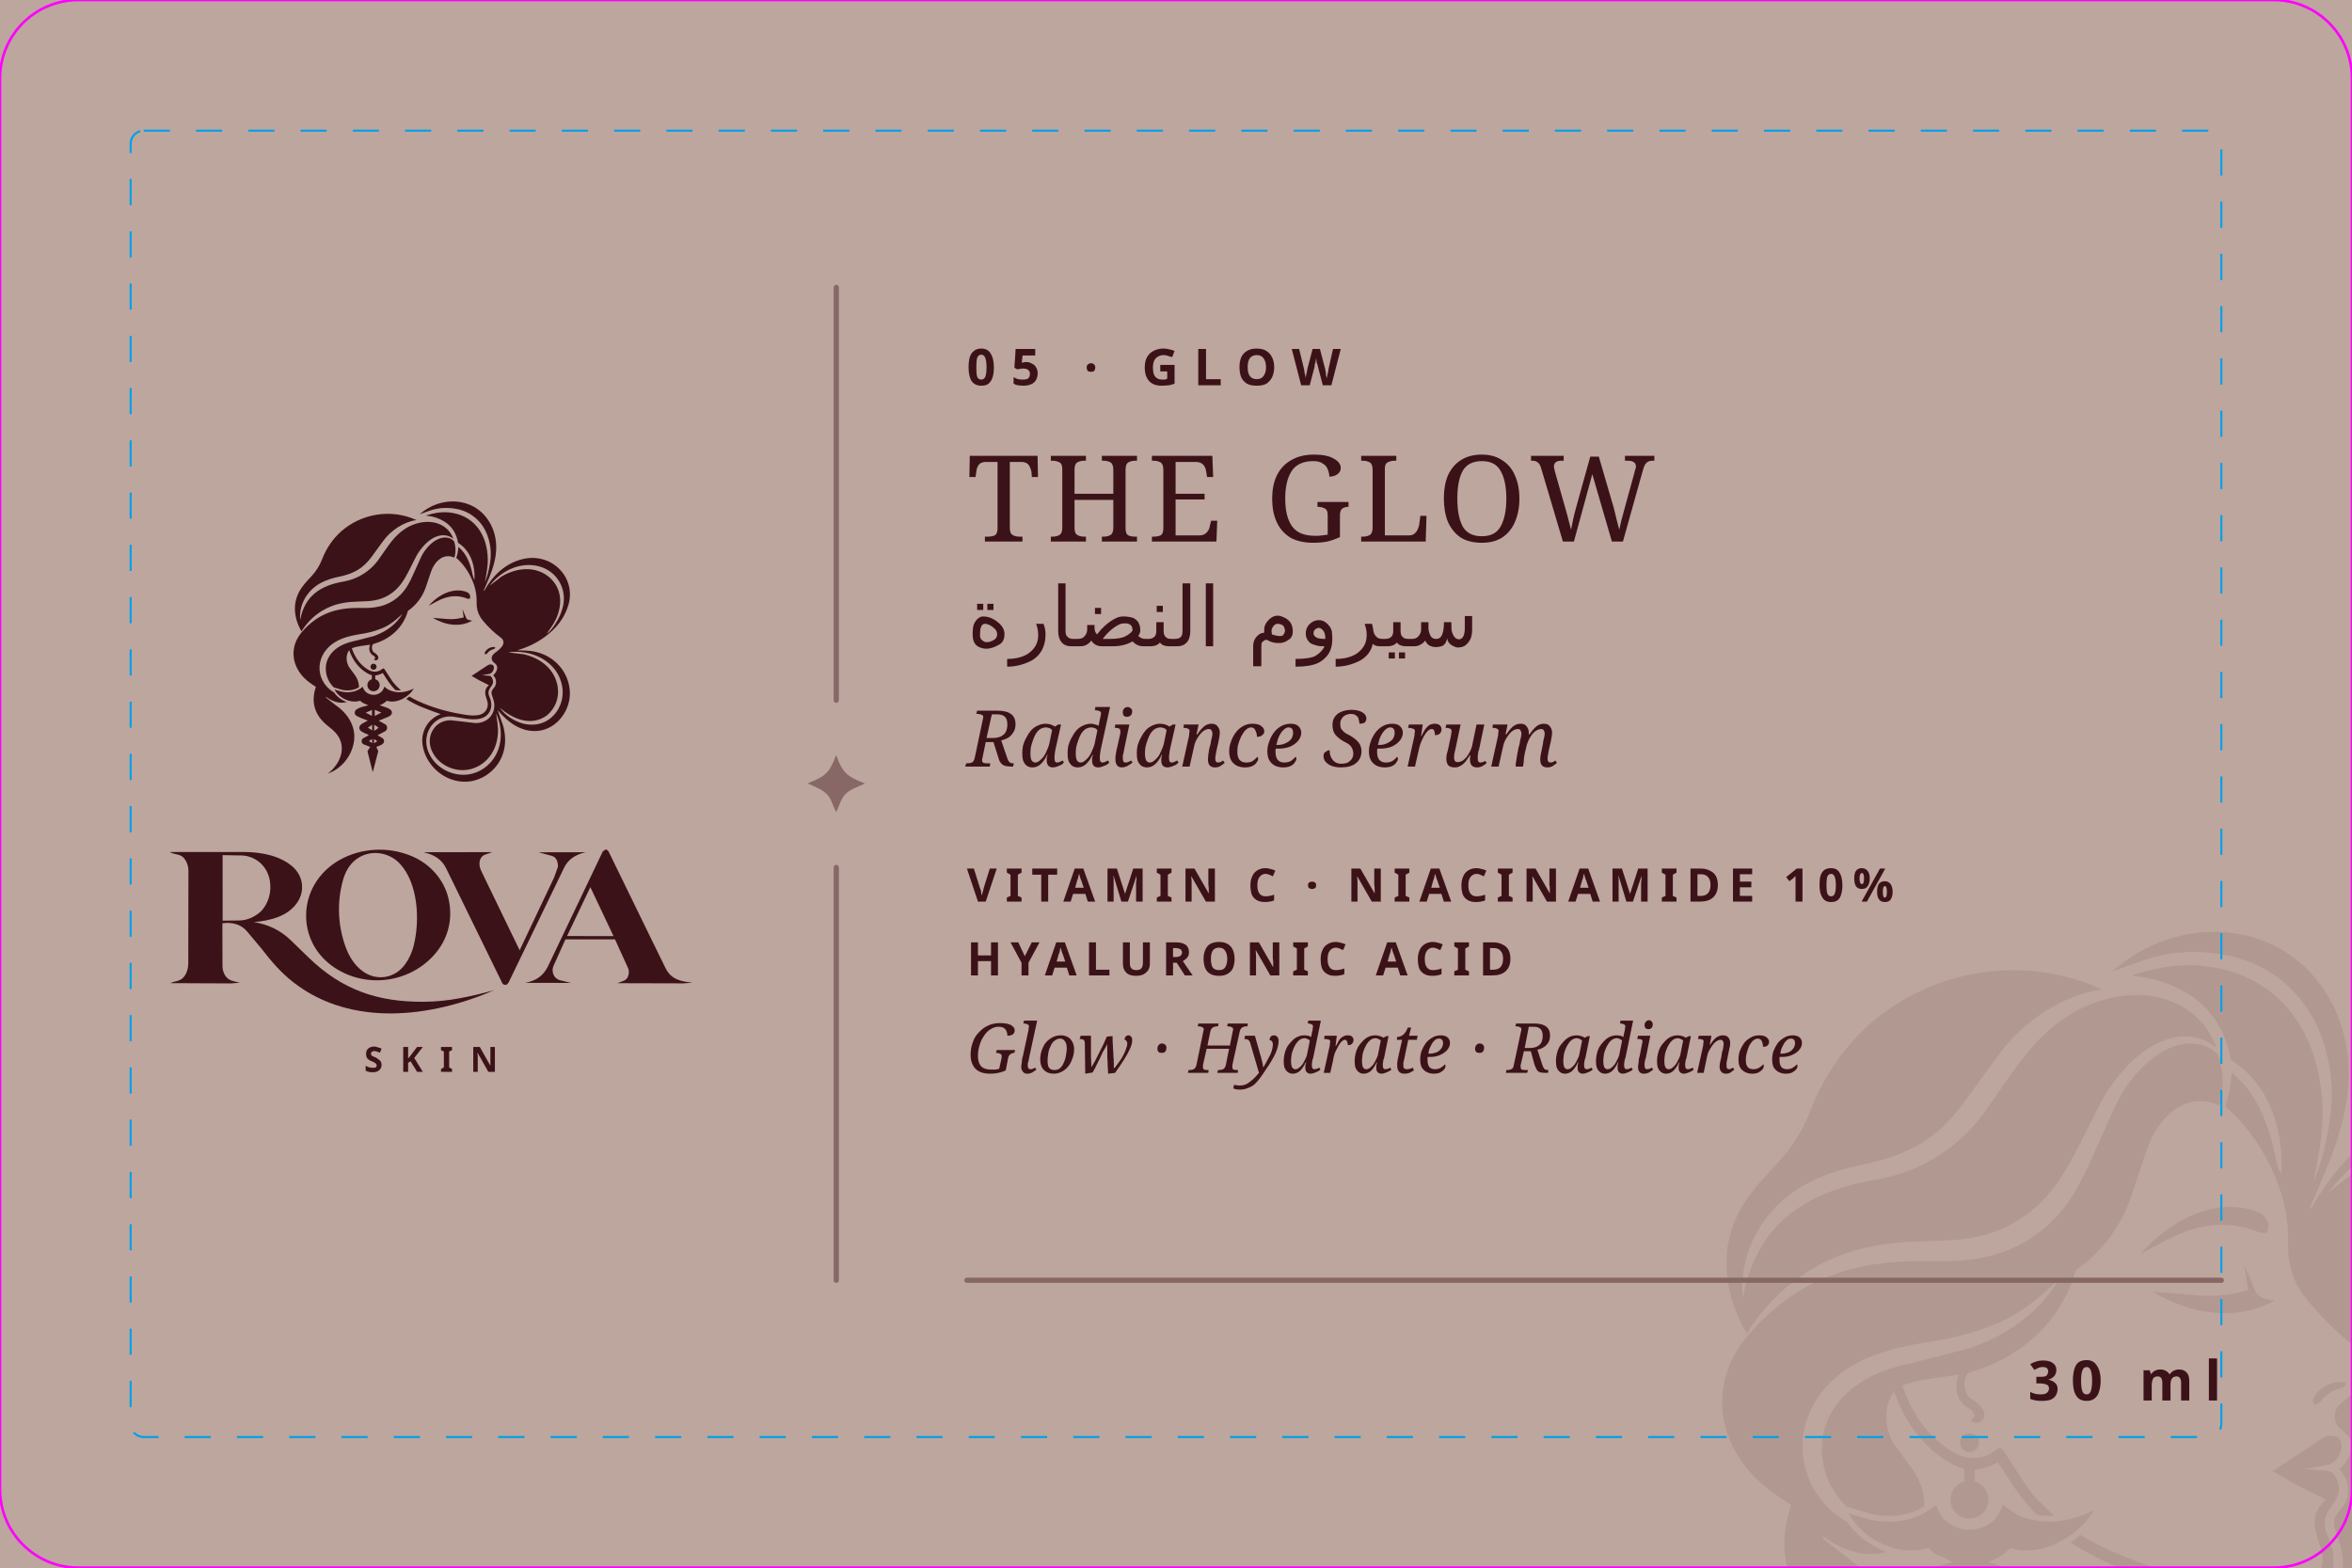
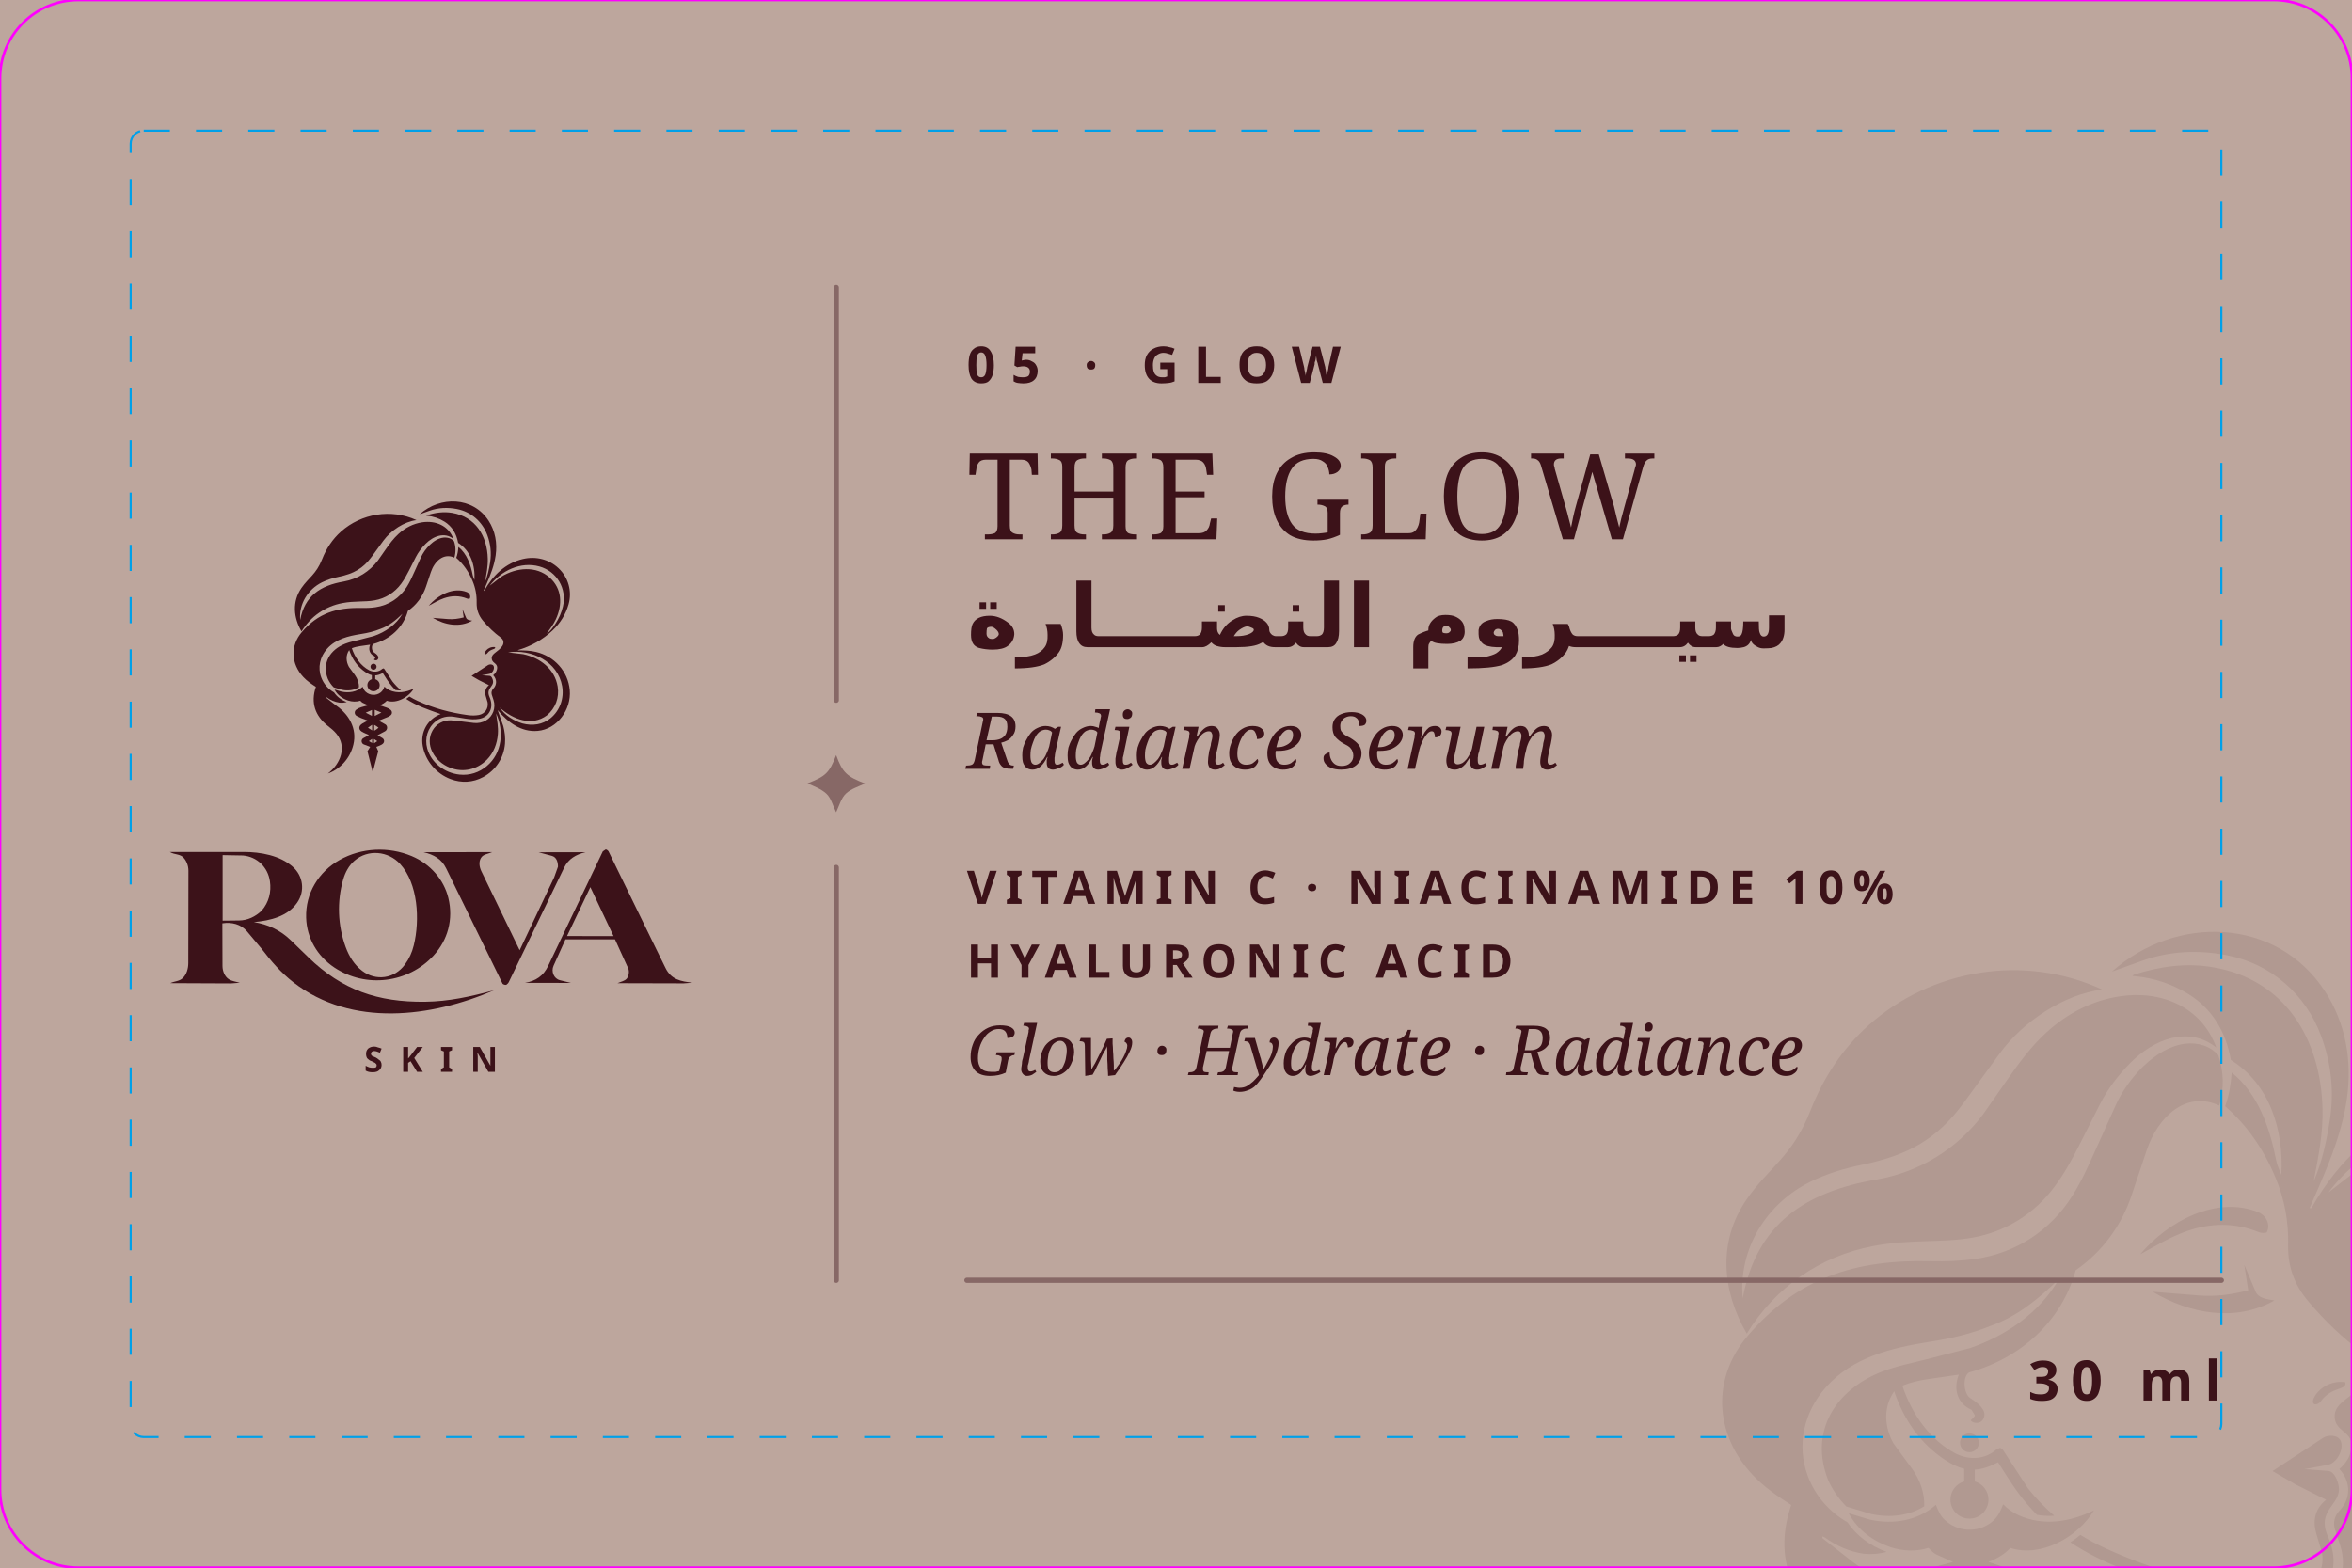
<svg xmlns="http://www.w3.org/2000/svg" width="90mm" height="60mm" viewBox="0 0 90 60">
  <defs>
    <clipPath id="clip0">
      <rect x="-3" y="-3" width="96" height="66" />
    </clipPath>
  </defs>
  <g id="Background">
    <rect x="-3" y="-3" width="96" height="66" fill="#BDA69D" id="field" />
  </g>
  <g id="Watermark" clip-path="url(#clip0)">
    <g id="mark" fill="#B19991" transform="translate(65.5 35) scale(0.08092)">
      <path d="M121.869 245.428C119.413 245.428 117.416 247.419 117.416 249.875C117.416 252.337 119.413 254.328 121.869 254.328C124.331 254.328 126.322 252.337 126.322 249.875C126.322 247.419 124.331 245.428 121.869 245.428" />
      <path d="M380.617 325.122C369.006 334.638 353.917 336.622 339.529 332.785C326.451 328.691 314.349 321.304 306.248 309.641C326.150 327.100 352.929 337.415 375.254 321.003C387.730 310.741 393.643 294.932 390.997 278.854C386.747 253.045 365.489 236.849 340.590 231.545L318.573 228.905C352.725 223.588 391.266 242.187 397.560 278.369C400.605 295.875 394.344 313.878 380.617 325.122M308.527 118.307L291.630 131.464C308.297 109.243 337.126 95.726 364.291 103.271C389.930 110.383 404.842 135.950 398.719 161.831C396.531 171.104 392.726 179.500 387.448 187.523C383.984 192.781 380.428 197.949 374.972 201.472C380.015 194.379 384.809 188.132 388.339 180.535C398.267 159.146 397.402 135.760 379.471 119.715C359.576 101.902 330.773 104.705 308.527 118.307M359.026 228.165C350.767 226.266 342.994 226.043 334.244 225.971C333.373 226.246 332.162 226.037 333.354 225.428C352.398 219.724 369.294 210.247 383.407 196.901C394.717 186.200 402.799 173.482 406.970 158.491C412.282 139.401 406.663 119.387 392.183 105.785C378.234 92.674 358.895 88.038 340.210 92.406C314.879 98.326 296.437 116.172 283.759 138.569C283.169 139.237 282.901 139.218 282.875 138.523L287.046 128.910C292.934 115.340 298.212 101.915 300.354 87.101C302.927 69.223 299.777 51.337 289.974 36.295C267.118 1.212 219.474 0.000 189.264 27.008L203.619 21.867C216.586 17.224 230.260 16.641 243.758 19.300C264.570 23.406 280.910 37.729 288.199 57.526C292.914 70.342 294.420 83.611 292.285 97.206C290.701 107.246 288.690 116.951 284.649 126.192C286.869 114.502 289.116 103.677 288.834 91.993C288.042 58.633 270.870 30.630 236.881 24.932C224.255 22.791 211.923 24.565 199.703 28.429C199.572 28.462 198.806 29.051 199.029 29.065L200.214 29.182C209.389 30.073 217.706 32.902 225.401 37.637C236.698 44.586 243.227 55.693 245.474 68.810C263.594 80.015 270.641 101.686 269.351 123.140C268.493 121.057 267.393 118.680 266.941 116.408C263.922 101.005 258.342 84.652 245.880 74.776C245.421 80.578 244.688 85.425 242.788 90.690C253.483 100.029 261.204 111.483 266.640 124.555C270.890 134.784 272.815 145.158 272.573 156.304C272.344 166.415 275.514 175.112 281.912 182.735C289.738 192.068 298.271 200.260 308.075 207.484C312.266 210.568 312.869 215.644 309.843 219.920C303.792 228.453 294.479 230.313 294.571 237.380C294.663 244.590 302.587 244.361 302.580 251.054C302.574 255.579 300.164 259.430 296.791 262.279C302.358 268.238 302.377 276.352 296.791 282.043C294.564 284.316 293.713 287.715 294.702 290.740L297.236 298.540C300.884 309.772 296.477 322.457 286.182 328.416C280.740 331.566 274.420 332.771 268.225 332.018L250.104 329.824L234.851 328.174C223.725 327.932 213.842 333.315 208.282 342.857C202.493 352.792 202.748 364.278 207.896 374.527C213.207 385.117 222.107 392.786 233.070 397.265C252.226 405.098 273.202 400.507 287.642 385.687C297.498 375.575 302.548 362.392 303.608 348.142C304.375 337.906 302.410 328.626 301.041 318.095C313.000 344.343 309.771 376.361 287.367 395.157C276.149 404.574 262.226 409.112 247.641 407.567C225.925 405.281 206.187 390.546 200.312 369.288C196.311 354.802 200.947 339.117 212.703 329.766C220.489 323.564 230.103 321.534 239.750 323.079L255.526 325.607C269.344 327.821 285.376 328.155 291.951 314.899C295.245 308.252 294.316 300.714 291.369 294.107C285.697 281.382 298.003 279.221 296.470 270.354C296.077 268.055 294.545 263.412 291.460 263.182L280.314 262.338L291.369 260.301C295.488 259.541 299.057 253.117 297.466 249.102C296.228 245.972 291.408 246.031 289.089 247.550L279.161 254.066L265.199 263.254L275.920 269.489L290.537 276.824C285.140 281.205 284.119 286.844 285.907 292.895L288.624 302.057C290.019 311.022 284.558 318.816 275.697 320.440C270.569 321.376 265.310 321.363 259.888 320.630C234.373 317.185 209.579 310.512 186.153 299.771C182.027 297.885 178.092 295.770 174.326 293.432C172.833 294.702 171.248 295.881 169.591 296.955C184.470 306.818 201.262 312.463 219.965 319.117C200.836 326.353 190.076 345.568 193.802 365.726C197.863 387.737 213.508 406.165 234.373 414.103C250.300 420.167 267.190 419.224 282.069 411.195C300.439 401.293 312.332 383.218 313.995 362.366C314.696 353.532 313.720 345.083 311.448 336.498L303.274 313.282C318.383 331.324 337.787 345.751 361.743 343.695C390.336 341.239 411.168 312.424 408.686 284.133C406.263 256.404 385.929 234.361 359.026 228.165" />
      <path d="M66.714 306.242L52.398 295.043C52.306 294.539 52.201 294.087 52.352 294.159L53.413 294.611C58.999 298.671 64.998 301.323 71.914 302.365C75.522 302.725 79.216 302.437 82.693 301.481C74.756 298.560 68.443 293.766 64.186 287.479C55.659 282.580 48.992 275.102 45.443 265.612C39.974 250.956 43.576 235.323 53.950 223.640C66.648 209.357 84.789 205.008 103.342 202.055C113.185 200.509 122.504 198.387 131.699 194.635C144.463 190.123 154.214 182.054 164.162 172.447C154.993 188.492 139.047 199.232 122.164 205.067L101.829 210.319C94.566 212.199 87.428 213.496 80.453 216.233C58.272 224.930 46.013 244.682 55.050 267.524C57.218 272.285 60.132 276.483 63.655 280.007L75.444 283.563C84.664 285.560 93.545 284.231 100.487 279.915C100.722 273.687 98.515 267.335 94.586 261.964L85.889 250.091C81.698 242.429 80.925 233.182 86.282 225.506C90.853 239.023 98.594 250.176 110.192 257.884C113.454 260.046 116.420 261.473 119.361 262.154L119.361 268.153C115.621 269.247 112.877 272.659 112.877 276.752C112.877 281.716 116.905 285.744 121.869 285.744C126.833 285.744 130.861 281.716 130.861 276.752C130.861 272.659 128.117 269.247 124.377 268.153L124.377 262.593C127.789 262.403 131.339 261.244 135.392 259.083C139.806 266.116 143.939 272.790 149.230 278.965C150.730 280.714 152.249 282.371 153.795 283.949C156.434 284.414 159.159 284.545 161.968 284.355C157.462 280.478 153.317 276.169 149.538 271.415L137.776 253.359C137.521 252.960 136.617 252.154 136.205 252.331L134.764 252.901C129.335 257.812 122.006 258.179 115.503 255.049C103.237 248.618 94.652 236.443 90.139 222.854C94.043 221.289 98.005 220.372 102.216 219.763L116.833 217.641C114.128 224.400 116.126 231.394 122.845 234.262L124.364 236.751C124.711 237.314 123.231 238.480 122.458 239.233C123.329 240.621 125.975 240.857 127.396 239.816C128.758 238.814 129.472 236.489 128.542 234.701C127.108 231.970 124.986 230.569 122.137 228.637C119.145 226.607 118.398 218.551 121.745 216.567C145.943 209.907 165.426 192.552 172.106 168.262C184.654 159.565 193.711 147.234 198.544 132.813L205.715 111.424C210.908 95.923 224.137 83.067 239.992 90.369C242.422 82.176 242.094 74.272 239.566 66.597C235.663 62.097 229.907 60.486 223.914 61.122C209.736 62.870 196.691 77.684 191.078 90.114L181.838 110.592C178.288 118.451 175.040 125.917 170.436 133.193C160.134 149.447 143.952 160.115 124.796 162.879C117.710 163.901 110.899 164.149 103.669 163.986C68.024 163.154 40.715 171.668 17.145 199.127C0.000 219.095 1.054 245.540 19.319 265.029C24.709 270.792 31.048 275.088 37.584 279.299C29.706 302.574 36.504 321.822 55.247 336.517C59.615 339.949 63.747 343.276 67.310 347.500C83.361 366.538 73.944 391.718 55.050 406.041C73.924 399.309 87.814 383.002 92.412 363.728C98.018 340.185 85.974 319.543 66.714 306.242" />
      <path d="M76.321 156.834C94.213 153.429 108.555 155.446 123.303 152.846C139.125 150.056 152.675 141.484 162.197 128.608C166.677 122.551 170.141 116.309 173.540 109.584L183.527 89.819C187.240 82.478 192.159 76.073 197.902 70.244C208.970 59.013 225.460 52.470 238.597 62.936C231.714 43.767 212.644 35.738 193.010 38.698C179.827 40.682 168.229 46.727 158.432 55.634C150.940 62.451 145.255 70.264 139.472 78.548L128.228 94.646C115.831 110.985 98.470 121.673 78.201 125.321C44.271 131.117 21.114 146.310 14.650 181.576C12.534 157.974 26.012 136.644 46.563 126.460C54.533 122.511 62.542 120.160 71.272 118.333C92.517 113.886 106.368 106.624 119.361 88.797L136.244 65.640C147.220 50.578 166.565 37.762 184.640 35.502C147.521 18.390 103.814 25.980 74.324 52.248C61.874 63.342 52.804 77.147 46.746 92.596C38.095 114.672 27.145 119.368 16.529 134.712C2.731 154.673 4.807 178.007 16.569 198.237C30.020 176.304 51.284 161.589 76.321 156.834" />
      <path d="M258.185 140.698C238.663 133.055 216.069 144.817 202.591 160.737C210.077 156.677 216.802 152.505 224.681 149.761C235.919 145.839 247.471 145.642 258.794 150.298C259.704 150.678 261.787 150.803 262.429 150.325C264.367 146.932 262.363 142.335 258.185 140.698" />
      <path d="M230.581 180.201L208.505 178.433C226.095 188.944 247.851 192.873 266.063 182.559C262.507 181.904 258.558 181.602 257.190 178.380L251.846 165.741L253.692 177.758C246.050 179.716 238.512 180.836 230.581 180.201" />
      <path d="M287.839 230.497C293.104 222.946 300.609 225.244 299.574 221.230C288.251 219.534 281.539 231.328 285.402 231.708C286.057 231.774 287.380 231.158 287.839 230.497" />
      <path d="M133.336 316.903L123.631 321.828L123.644 312.797L133.336 316.903M122.812 343.551L122.819 334.821C125.176 336.000 126.879 337.054 129.217 339.032C127.272 340.859 125.229 342.136 122.812 343.551M122.576 361.862L122.511 355.483L127.311 358.659L122.576 361.862M115.019 358.600L119.806 355.437L119.891 361.384L115.019 358.600M113.657 338.980L119.813 334.710L119.878 342.968L113.657 338.980M110.467 317.041L119.577 313.079L119.505 321.710L110.467 317.041M180.757 281.814C169.218 287.459 156.703 289.319 145.124 284.146C142.387 282.875 140.134 281.271 137.783 278.972C136.558 282.305 135.111 285.252 132.341 287.414C125.694 292.587 116.243 292.116 110.127 286.294C108.142 284.401 107.114 282.083 105.988 279.214C97.389 286.785 85.797 288.632 74.756 286.209L64.782 283.203C69.137 291.310 76.439 296.497 84.671 299.293C90.578 301.160 96.570 301.409 102.504 299.595C103.702 300.760 104.868 302.129 106.407 302.810L114.108 306.222L104.285 308.888C101.548 309.634 99.020 310.872 96.721 312.496C95.136 313.609 94.278 315.535 94.403 317.355C94.527 319.084 95.542 320.977 97.265 321.809L103.676 324.913L113.539 328.691C108.725 331.259 101.620 333.846 101.115 338.476C100.703 342.333 103.722 344.605 107.507 346.328L115.110 349.799L106.813 354.403C105.045 355.385 104.174 357.415 104.468 359.367C104.704 360.945 105.759 362.766 107.533 363.447L116.957 367.062L112.982 373.362L120.716 404.083L128.778 373.394L125.962 367.049C130.808 365.117 137.416 363.434 137.305 358.450C137.272 356.865 136.336 355.071 134.803 354.167L127.783 350.028L138.634 344.278C140.527 343.276 141.594 341.272 141.712 339.314C141.843 337.297 140.972 335.155 139.093 334.101L129.446 328.711L142.943 323.302C144.417 322.706 145.799 321.750 146.958 320.748C149.420 318.626 149.322 314.991 146.833 312.889C145.150 311.474 143.120 310.315 140.979 309.601L130.834 306.222C135.000 304.618 138.372 302.646 141.228 299.614C155.550 304.290 173.134 294.578 180.757 281.814" />
    </g>
  </g>
  <g id="Logo">
    <g id="mark-2" fill="#3C1219" transform="translate(11.103 18.976) scale(0.02618)">
      <path d="M121.869 245.428C119.413 245.428 117.416 247.419 117.416 249.875C117.416 252.337 119.413 254.328 121.869 254.328C124.331 254.328 126.322 252.337 126.322 249.875C126.322 247.419 124.331 245.428 121.869 245.428" />
      <path d="M380.617 325.122C369.006 334.638 353.917 336.622 339.529 332.785C326.451 328.691 314.349 321.304 306.248 309.641C326.150 327.100 352.929 337.415 375.254 321.003C387.730 310.741 393.643 294.932 390.997 278.854C386.747 253.045 365.489 236.849 340.590 231.545L318.573 228.905C352.725 223.588 391.266 242.187 397.560 278.369C400.605 295.875 394.344 313.878 380.617 325.122M308.527 118.307L291.630 131.464C308.297 109.243 337.126 95.726 364.291 103.271C389.930 110.383 404.842 135.950 398.719 161.831C396.531 171.104 392.726 179.500 387.448 187.523C383.984 192.781 380.428 197.949 374.972 201.472C380.015 194.379 384.809 188.132 388.339 180.535C398.267 159.146 397.402 135.760 379.471 119.715C359.576 101.902 330.773 104.705 308.527 118.307M359.026 228.165C350.767 226.266 342.994 226.043 334.244 225.971C333.373 226.246 332.162 226.037 333.354 225.428C352.398 219.724 369.294 210.247 383.407 196.901C394.717 186.200 402.799 173.482 406.970 158.491C412.282 139.401 406.663 119.387 392.183 105.785C378.234 92.674 358.895 88.038 340.210 92.406C314.879 98.326 296.437 116.172 283.759 138.569C283.169 139.237 282.901 139.218 282.875 138.523L287.046 128.910C292.934 115.340 298.212 101.915 300.354 87.101C302.927 69.223 299.777 51.337 289.974 36.295C267.118 1.212 219.474 0.000 189.264 27.008L203.619 21.867C216.586 17.224 230.260 16.641 243.758 19.300C264.570 23.406 280.910 37.729 288.199 57.526C292.914 70.342 294.420 83.611 292.285 97.206C290.701 107.246 288.690 116.951 284.649 126.192C286.869 114.502 289.116 103.677 288.834 91.993C288.042 58.633 270.870 30.630 236.881 24.932C224.255 22.791 211.923 24.565 199.703 28.429C199.572 28.462 198.806 29.051 199.029 29.065L200.214 29.182C209.389 30.073 217.706 32.902 225.401 37.637C236.698 44.586 243.227 55.693 245.474 68.810C263.594 80.015 270.641 101.686 269.351 123.140C268.493 121.057 267.393 118.680 266.941 116.408C263.922 101.005 258.342 84.652 245.880 74.776C245.421 80.578 244.688 85.425 242.788 90.690C253.483 100.029 261.204 111.483 266.640 124.555C270.890 134.784 272.815 145.158 272.573 156.304C272.344 166.415 275.514 175.112 281.912 182.735C289.738 192.068 298.271 200.260 308.075 207.484C312.266 210.568 312.869 215.644 309.843 219.920C303.792 228.453 294.479 230.313 294.571 237.380C294.663 244.590 302.587 244.361 302.580 251.054C302.574 255.579 300.164 259.430 296.791 262.279C302.358 268.238 302.377 276.352 296.791 282.043C294.564 284.316 293.713 287.715 294.702 290.740L297.236 298.540C300.884 309.772 296.477 322.457 286.182 328.416C280.740 331.566 274.420 332.771 268.225 332.018L250.104 329.824L234.851 328.174C223.725 327.932 213.842 333.315 208.282 342.857C202.493 352.792 202.748 364.278 207.896 374.527C213.207 385.117 222.107 392.786 233.070 397.265C252.226 405.098 273.202 400.507 287.642 385.687C297.498 375.575 302.548 362.392 303.608 348.142C304.375 337.906 302.410 328.626 301.041 318.095C313.000 344.343 309.771 376.361 287.367 395.157C276.149 404.574 262.226 409.112 247.641 407.567C225.925 405.281 206.187 390.546 200.312 369.288C196.311 354.802 200.947 339.117 212.703 329.766C220.489 323.564 230.103 321.534 239.750 323.079L255.526 325.607C269.344 327.821 285.376 328.155 291.951 314.899C295.245 308.252 294.316 300.714 291.369 294.107C285.697 281.382 298.003 279.221 296.470 270.354C296.077 268.055 294.545 263.412 291.460 263.182L280.314 262.338L291.369 260.301C295.488 259.541 299.057 253.117 297.466 249.102C296.228 245.972 291.408 246.031 289.089 247.550L279.161 254.066L265.199 263.254L275.920 269.489L290.537 276.824C285.140 281.205 284.119 286.844 285.907 292.895L288.624 302.057C290.019 311.022 284.558 318.816 275.697 320.440C270.569 321.376 265.310 321.363 259.888 320.630C234.373 317.185 209.579 310.512 186.153 299.771C182.027 297.885 178.092 295.770 174.326 293.432C172.833 294.702 171.248 295.881 169.591 296.955C184.470 306.818 201.262 312.463 219.965 319.117C200.836 326.353 190.076 345.568 193.802 365.726C197.863 387.737 213.508 406.165 234.373 414.103C250.300 420.167 267.190 419.224 282.069 411.195C300.439 401.293 312.332 383.218 313.995 362.366C314.696 353.532 313.720 345.083 311.448 336.498L303.274 313.282C318.383 331.324 337.787 345.751 361.743 343.695C390.336 341.239 411.168 312.424 408.686 284.133C406.263 256.404 385.929 234.361 359.026 228.165" />
      <path d="M66.714 306.242L52.398 295.043C52.306 294.539 52.201 294.087 52.352 294.159L53.413 294.611C58.999 298.671 64.998 301.323 71.914 302.365C75.522 302.725 79.216 302.437 82.693 301.481C74.756 298.560 68.443 293.766 64.186 287.479C55.659 282.580 48.992 275.102 45.443 265.612C39.974 250.956 43.576 235.323 53.950 223.640C66.648 209.357 84.789 205.008 103.342 202.055C113.185 200.509 122.504 198.387 131.699 194.635C144.463 190.123 154.214 182.054 164.162 172.447C154.993 188.492 139.047 199.232 122.164 205.067L101.829 210.319C94.566 212.199 87.428 213.496 80.453 216.233C58.272 224.930 46.013 244.682 55.050 267.524C57.218 272.285 60.132 276.483 63.655 280.007L75.444 283.563C84.664 285.560 93.545 284.231 100.487 279.915C100.722 273.687 98.515 267.335 94.586 261.964L85.889 250.091C81.698 242.429 80.925 233.182 86.282 225.506C90.853 239.023 98.594 250.176 110.192 257.884C113.454 260.046 116.420 261.473 119.361 262.154L119.361 268.153C115.621 269.247 112.877 272.659 112.877 276.752C112.877 281.716 116.905 285.744 121.869 285.744C126.833 285.744 130.861 281.716 130.861 276.752C130.861 272.659 128.117 269.247 124.377 268.153L124.377 262.593C127.789 262.403 131.339 261.244 135.392 259.083C139.806 266.116 143.939 272.790 149.230 278.965C150.730 280.714 152.249 282.371 153.795 283.949C156.434 284.414 159.159 284.545 161.968 284.355C157.462 280.478 153.317 276.169 149.538 271.415L137.776 253.359C137.521 252.960 136.617 252.154 136.205 252.331L134.764 252.901C129.335 257.812 122.006 258.179 115.503 255.049C103.237 248.618 94.652 236.443 90.139 222.854C94.043 221.289 98.005 220.372 102.216 219.763L116.833 217.641C114.128 224.400 116.126 231.394 122.845 234.262L124.364 236.751C124.711 237.314 123.231 238.480 122.458 239.233C123.329 240.621 125.975 240.857 127.396 239.816C128.758 238.814 129.472 236.489 128.542 234.701C127.108 231.970 124.986 230.569 122.137 228.637C119.145 226.607 118.398 218.551 121.745 216.567C145.943 209.907 165.426 192.552 172.106 168.262C184.654 159.565 193.711 147.234 198.544 132.813L205.715 111.424C210.908 95.923 224.137 83.067 239.992 90.369C242.422 82.176 242.094 74.272 239.566 66.597C235.663 62.097 229.907 60.486 223.914 61.122C209.736 62.870 196.691 77.684 191.078 90.114L181.838 110.592C178.288 118.451 175.040 125.917 170.436 133.193C160.134 149.447 143.952 160.115 124.796 162.879C117.710 163.901 110.899 164.149 103.669 163.986C68.024 163.154 40.715 171.668 17.145 199.127C0.000 219.095 1.054 245.540 19.319 265.029C24.709 270.792 31.048 275.088 37.584 279.299C29.706 302.574 36.504 321.822 55.247 336.517C59.615 339.949 63.747 343.276 67.310 347.500C83.361 366.538 73.944 391.718 55.050 406.041C73.924 399.309 87.814 383.002 92.412 363.728C98.018 340.185 85.974 319.543 66.714 306.242" />
      <path d="M76.321 156.834C94.213 153.429 108.555 155.446 123.303 152.846C139.125 150.056 152.675 141.484 162.197 128.608C166.677 122.551 170.141 116.309 173.540 109.584L183.527 89.819C187.240 82.478 192.159 76.073 197.902 70.244C208.970 59.013 225.460 52.470 238.597 62.936C231.714 43.767 212.644 35.738 193.010 38.698C179.827 40.682 168.229 46.727 158.432 55.634C150.940 62.451 145.255 70.264 139.472 78.548L128.228 94.646C115.831 110.985 98.470 121.673 78.201 125.321C44.271 131.117 21.114 146.310 14.650 181.576C12.534 157.974 26.012 136.644 46.563 126.460C54.533 122.511 62.542 120.160 71.272 118.333C92.517 113.886 106.368 106.624 119.361 88.797L136.244 65.640C147.220 50.578 166.565 37.762 184.640 35.502C147.521 18.390 103.814 25.980 74.324 52.248C61.874 63.342 52.804 77.147 46.746 92.596C38.095 114.672 27.145 119.368 16.529 134.712C2.731 154.673 4.807 178.007 16.569 198.237C30.020 176.304 51.284 161.589 76.321 156.834" />
      <path d="M258.185 140.698C238.663 133.055 216.069 144.817 202.591 160.737C210.077 156.677 216.802 152.505 224.681 149.761C235.919 145.839 247.471 145.642 258.794 150.298C259.704 150.678 261.787 150.803 262.429 150.325C264.367 146.932 262.363 142.335 258.185 140.698" />
      <path d="M230.581 180.201L208.505 178.433C226.095 188.944 247.851 192.873 266.063 182.559C262.507 181.904 258.558 181.602 257.190 178.380L251.846 165.741L253.692 177.758C246.050 179.716 238.512 180.836 230.581 180.201" />
      <path d="M287.839 230.497C293.104 222.946 300.609 225.244 299.574 221.230C288.251 219.534 281.539 231.328 285.402 231.708C286.057 231.774 287.380 231.158 287.839 230.497" />
      <path d="M133.336 316.903L123.631 321.828L123.644 312.797L133.336 316.903M122.812 343.551L122.819 334.821C125.176 336.000 126.879 337.054 129.217 339.032C127.272 340.859 125.229 342.136 122.812 343.551M122.576 361.862L122.511 355.483L127.311 358.659L122.576 361.862M115.019 358.600L119.806 355.437L119.891 361.384L115.019 358.600M113.657 338.980L119.813 334.710L119.878 342.968L113.657 338.980M110.467 317.041L119.577 313.079L119.505 321.710L110.467 317.041M180.757 281.814C169.218 287.459 156.703 289.319 145.124 284.146C142.387 282.875 140.134 281.271 137.783 278.972C136.558 282.305 135.111 285.252 132.341 287.414C125.694 292.587 116.243 292.116 110.127 286.294C108.142 284.401 107.114 282.083 105.988 279.214C97.389 286.785 85.797 288.632 74.756 286.209L64.782 283.203C69.137 291.310 76.439 296.497 84.671 299.293C90.578 301.160 96.570 301.409 102.504 299.595C103.702 300.760 104.868 302.129 106.407 302.810L114.108 306.222L104.285 308.888C101.548 309.634 99.020 310.872 96.721 312.496C95.136 313.609 94.278 315.535 94.403 317.355C94.527 319.084 95.542 320.977 97.265 321.809L103.676 324.913L113.539 328.691C108.725 331.259 101.620 333.846 101.115 338.476C100.703 342.333 103.722 344.605 107.507 346.328L115.110 349.799L106.813 354.403C105.045 355.385 104.174 357.415 104.468 359.367C104.704 360.945 105.759 362.766 107.533 363.447L116.957 367.062L112.982 373.362L120.716 404.083L128.778 373.394L125.962 367.049C130.808 365.117 137.416 363.434 137.305 358.450C137.272 356.865 136.336 355.071 134.803 354.167L127.783 350.028L138.634 344.278C140.527 343.276 141.594 341.272 141.712 339.314C141.843 337.297 140.972 335.155 139.093 334.101L129.446 328.711L142.943 323.302C144.417 322.706 145.799 321.750 146.958 320.748C149.420 318.626 149.322 314.991 146.833 312.889C145.150 311.474 143.120 310.315 140.979 309.601L130.834 306.222C135.000 304.618 138.372 302.646 141.228 299.614C155.550 304.290 173.134 294.578 180.757 281.814" />
    </g>
    <g id="wordmark" fill="#3C1219" transform="translate(6.5 32.396) scale(0.051751)">
      <path d="M67.868 47.511C73.248 41.317 75.140 33.602 73.979 25.712C72.458 15.373 64.584 7.684 54.121 6.701L39.013 6.428L39.016 54.878L51.190 54.747C57.472 54.682 63.233 51.934 67.868 47.511M239.830 106.297C193.351 126.408 134.495 133.922 91.493 100.605C82.191 93.397 74.808 84.818 67.721 75.539L56.998 62.747C52.567 57.459 45.619 55.784 38.823 56.857L38.913 88.482C38.923 92.219 40.581 96.372 43.728 98.294C46.062 99.717 48.830 99.959 51.733 100.796L45.151 101.297L0.270 101.099C3.553 99.553 7.087 99.813 9.670 97.226C12.406 94.489 13.612 90.351 13.620 86.203L13.726 17.871C13.731 14.338 12.344 10.779 10.169 8.376C7.452 5.373 3.674 6.335 0.000 4.130L54.571 4.097C67.253 4.089 81.256 6.706 90.664 14.853C98.642 21.762 100.103 33.038 94.071 41.654C87.028 51.710 74.489 54.824 62.111 55.961C72.404 57.536 81.727 61.931 89.285 69.263L102.429 82.013C127.316 106.153 153.821 115.296 188.784 114.861C206.238 114.645 222.419 111.030 239.830 106.297" />
      <path d="M173.738 87.427C176.967 83.030 179.052 78.390 180.338 73.169C185.011 54.229 183.467 27.439 170.279 12.987C161.471 3.338 146.461 1.948 136.536 10.525C132.336 14.156 129.678 19.086 128.121 24.523C123.438 40.879 124.133 58.414 129.964 74.365C132.560 81.468 136.441 87.641 142.261 92.052C152.398 99.730 166.100 97.821 173.738 87.427M121.670 89.571C108.966 81.115 101.253 67.731 100.765 52.747C100.180 34.788 109.910 18.762 125.486 10.013C141.788 0.854 161.731 0.000 178.835 7.156C192.705 12.962 202.674 24.729 205.909 38.082C209.736 53.867 205.562 69.157 194.957 80.721C176.298 101.068 144.896 105.026 121.670 89.571" />
      <path d="M328.040 66.288L310.912 30.102L293.671 66.275L328.040 66.288M338.842 90.062L329.123 68.717L292.495 68.730L283.710 88.215C281.762 92.533 283.941 97.803 288.409 98.912L296.543 100.935L262.606 100.888C270.599 99.499 276.258 95.726 279.747 88.279L320.124 3.659L322.114 2.311C322.636 1.956 324.062 3.060 324.381 3.711L357.321 71.244L366.444 89.854C370.697 98.531 377.774 99.810 386.466 100.760L379.933 101.259L330.963 101.133C333.760 99.892 336.231 99.542 337.751 97.824C339.200 96.187 339.975 92.546 338.842 90.062" />
      <path d="M282.423 6.968L272.601 4.331L307.299 4.267C300.328 5.993 294.693 9.153 291.530 15.692L250.594 100.345C250.216 101.128 249.374 101.941 248.862 102.260C248.252 102.641 246.292 102.111 245.934 101.377L204.288 16.207C200.871 9.223 195.217 6.114 187.603 4.256L238.340 4.210C234.941 5.738 231.660 5.635 229.926 8.667C228.307 11.500 228.814 15.208 230.322 18.324L258.636 76.761L284.147 22.895L286.973 14.989C286.993 11.737 286.039 7.939 282.423 6.968" />
    </g>
    <text x="16.5" y="41.024" font-family="Syne" font-size="1.333" font-weight="700" letter-spacing="0.64" text-anchor="middle" fill="#3C1219" id="skin">SKIN</text>
  </g>
  <g id="Rules">
    <line x1="32" y1="11" x2="32" y2="26.8" stroke="#876866" stroke-width="0.2" stroke-linecap="round" />
    <g id="sparkle" fill="#876866" transform="translate(30.9 28.9) scale(0.101819)">
      <path d="M10.754 21.493C9.524 19.081 8.885 16.151 7.095 14.510C5.113 12.691 2.390 11.714 0.000 10.620C6.749 7.980 8.192 6.786 10.758 0.000C13.154 6.594 14.735 8.025 21.607 10.670C19.248 11.820 16.418 12.628 14.468 14.441C12.639 16.141 11.950 18.967 10.754 21.493" />
    </g>
    <line x1="32" y1="33.2" x2="32" y2="49" stroke="#876866" stroke-width="0.2" stroke-linecap="round" />
    <line x1="37" y1="49" x2="85" y2="49" stroke="#876866" stroke-width="0.2" stroke-linecap="round" />
  </g>
  <g id="Text">
-     <text x="37" y="14.748" font-family="Syne" font-size="1.94" font-weight="700" letter-spacing="0.582" text-anchor="start" fill="#3C1219" id="step">05 · GLOW</text>
-     <text x="37" y="20.725" font-family="Georgia" font-size="4.586" letter-spacing="0.229" text-anchor="start" fill="#3C1219" id="name">THE GLOW</text>
-     <text x="37" y="29.338" font-family="Georgia" font-size="2.999" font-style="italic" text-anchor="start" fill="#3C1219" id="descriptor">Radiance Serum</text>
-     <text x="37" y="34.508" font-family="Syne" font-size="1.764" font-weight="700" letter-spacing="0.318" text-anchor="start" fill="#3C1219" id="actives">VITAMIN C · NIACINAMIDE 10%</text>
-     <text x="37" y="37.33" font-family="Syne" font-size="1.764" font-weight="700" letter-spacing="0.318" text-anchor="start" fill="#3C1219" id="actives-2">HYALURONIC ACID</text>
-     <text x="37" y="41.064" font-family="Georgia" font-size="2.646" font-style="italic" text-anchor="start" fill="#3C1219" id="benefits_italic">Glow · Hydrate · Radiance</text>
+     <text x="37" y="14.662" font-family="Syne" font-size="1.94" font-weight="700" letter-spacing="0.582" text-anchor="start" fill="#3C1219" id="step">05 · GLOW</text>
+     <text x="37" y="20.64" font-family="Georgia" font-size="4.586" letter-spacing="0.229" text-anchor="start" fill="#3C1219" id="name">THE GLOW</text>
+     <text x="37" y="29.424" font-family="Georgia" font-size="2.999" font-style="italic" text-anchor="start" fill="#3C1219" id="descriptor">Radiance Serum</text>
+     <text x="37" y="34.594" font-family="Syne" font-size="1.764" font-weight="700" letter-spacing="0.318" text-anchor="start" fill="#3C1219" id="actives">VITAMIN C · NIACINAMIDE 10%</text>
+     <text x="37" y="37.416" font-family="Syne" font-size="1.764" font-weight="700" letter-spacing="0.318" text-anchor="start" fill="#3C1219" id="actives-2">HYALURONIC ACID</text>
+     <text x="37" y="41.149" font-family="Georgia" font-size="2.646" font-style="italic" text-anchor="start" fill="#3C1219" id="benefits_italic">Glow · Hydrate · Radiance</text>
    <text x="85" y="53.6" font-family="Syne" font-size="2.117" font-weight="700" letter-spacing="0.423" text-anchor="end" fill="#3C1219" id="size">30 ml</text>
  </g>
  <g id="Arabic">
-     <text x="37" y="24.738" font-family="Amiri" font-size="3.175" text-anchor="start" fill="#3C1219" id="arabic" xml:lang="ar">سيروم النضارة</text>
+     <text x="37" y="24.772" font-family="Amiri" font-size="3.351" font-weight="700" text-anchor="start" fill="#3C1219" id="arabic" xml:lang="ar">سيـــروم النضـــارة</text>
  </g>
  <g id="Dieline">
    <rect x="0" y="0" width="90" height="60" rx="3" fill="none" stroke="#FF00FF" stroke-width="0.1" id="CutContour" />
    <rect x="5" y="5" width="80" height="50" rx="0.5" fill="none" stroke="#00A0E9" stroke-width="0.08" stroke-dasharray="1 1" id="SafeArea" />
  </g>
</svg>
